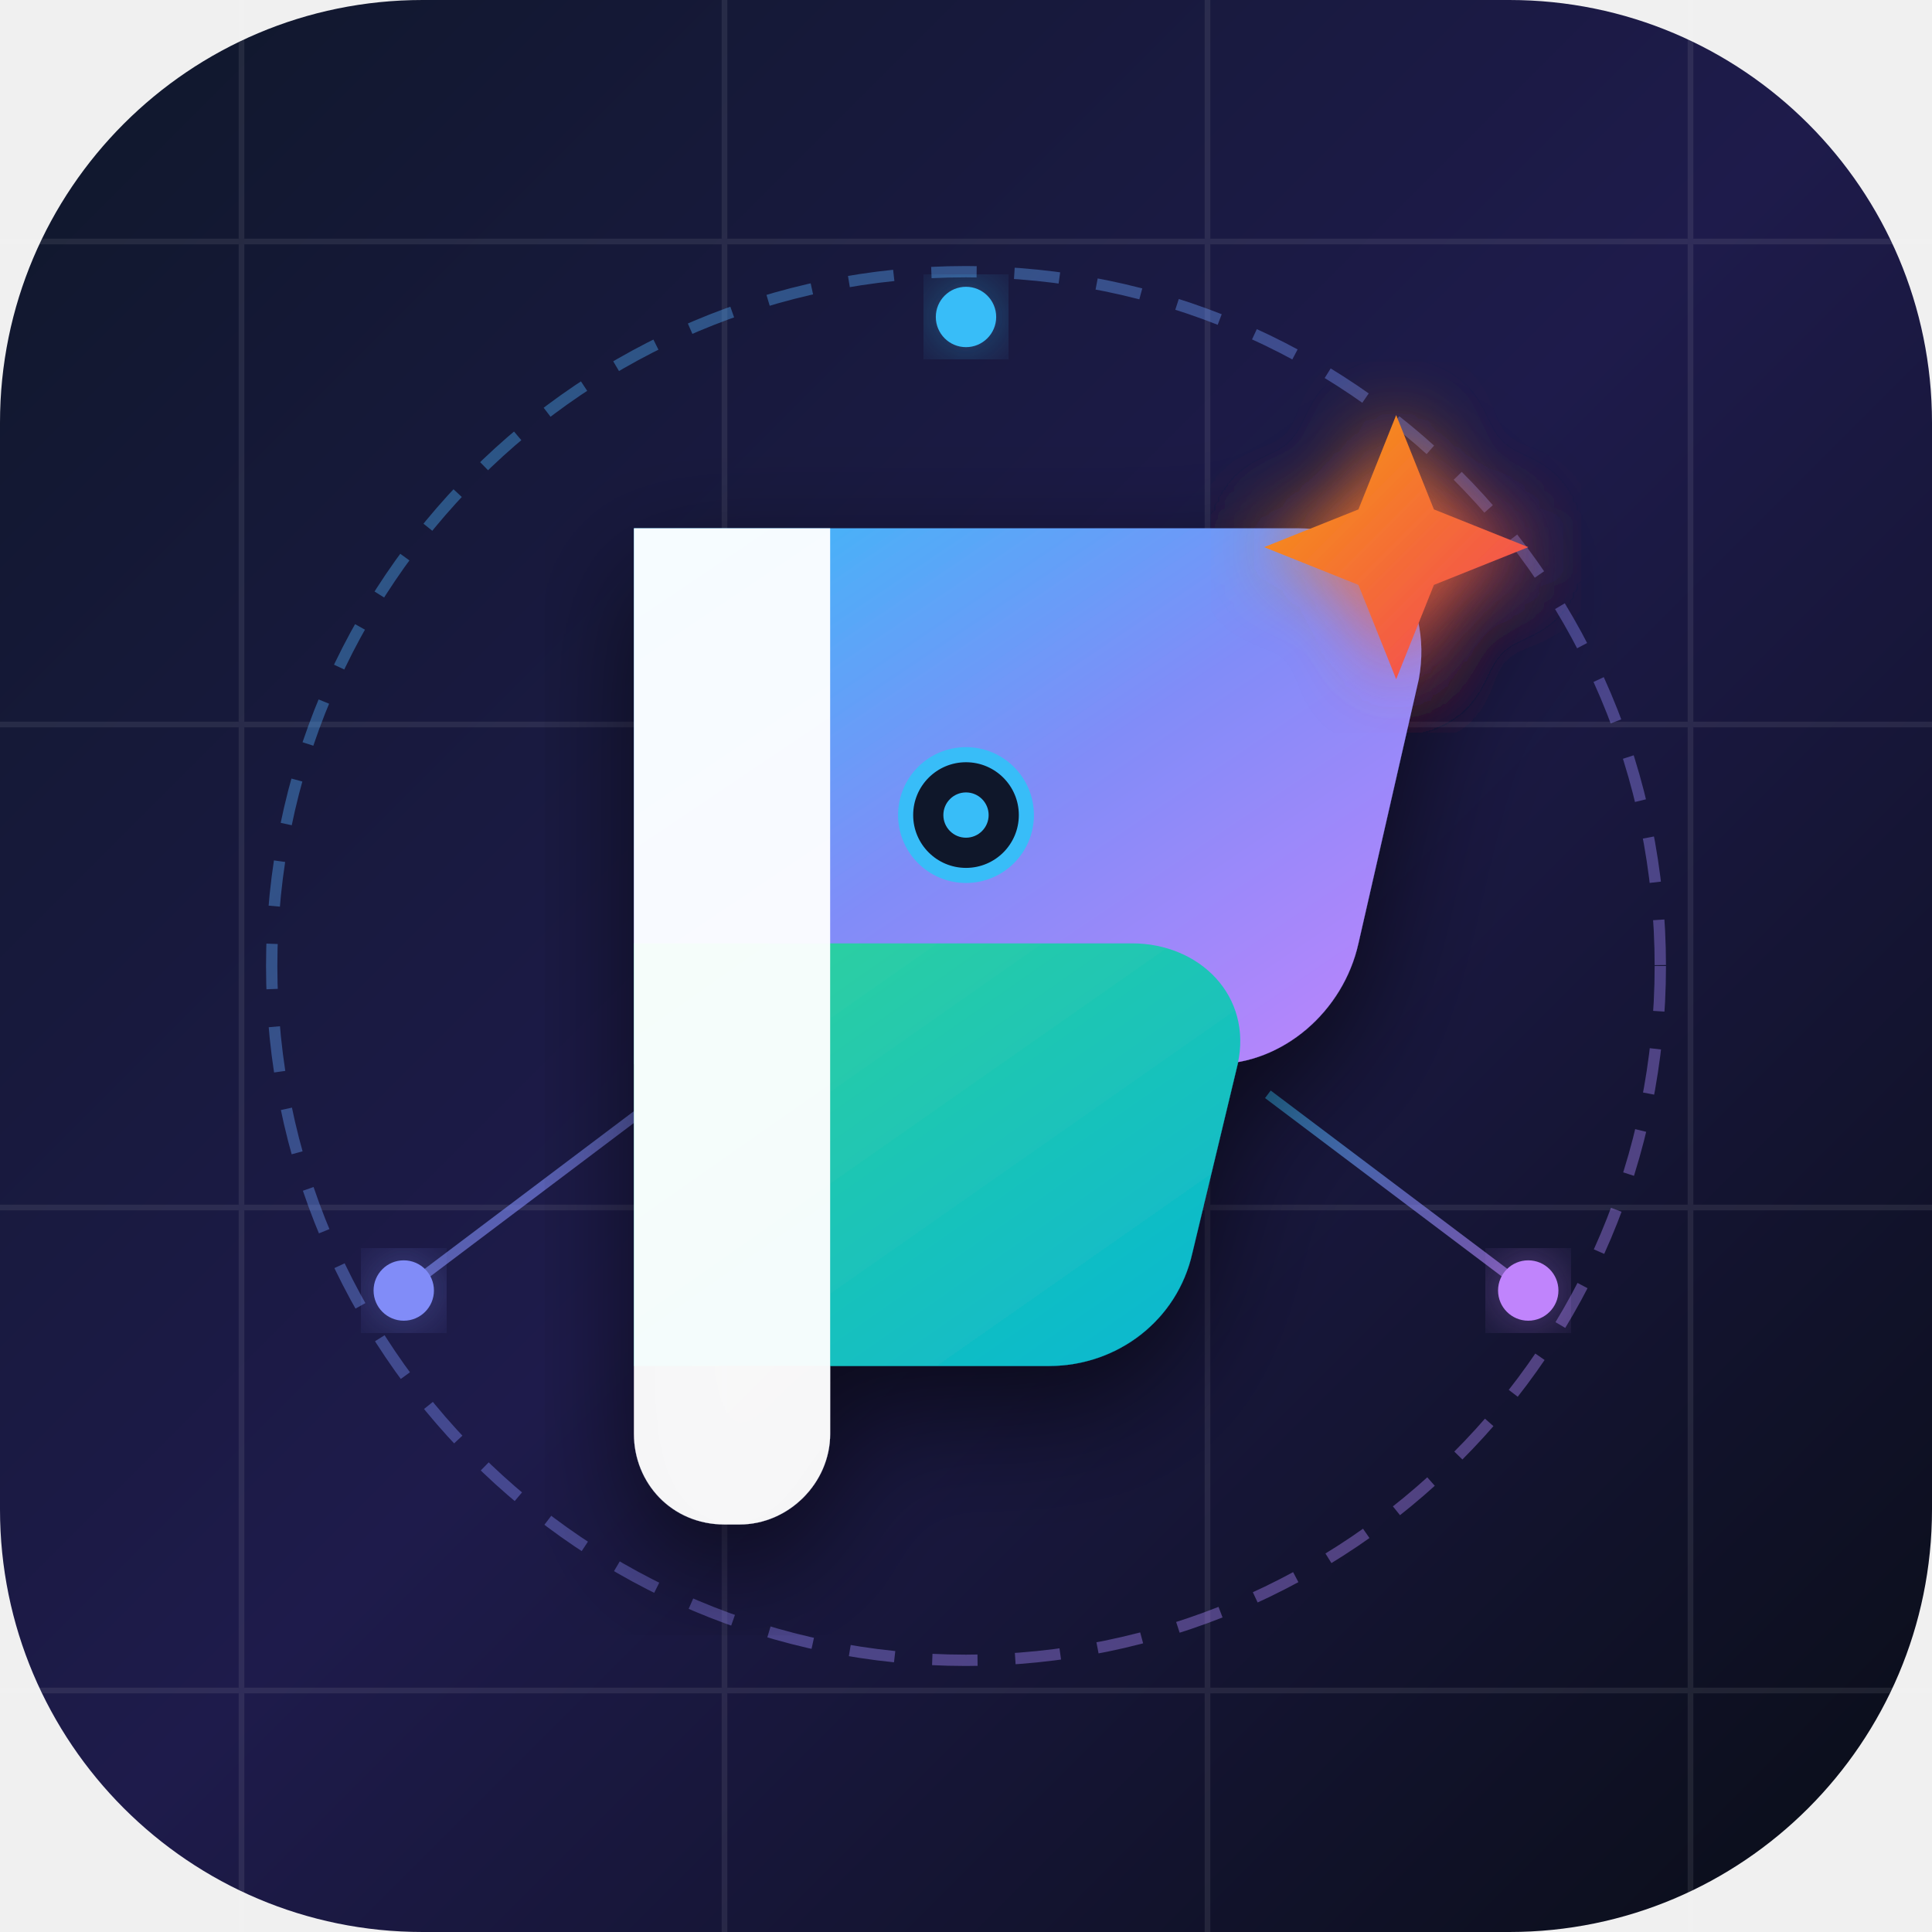
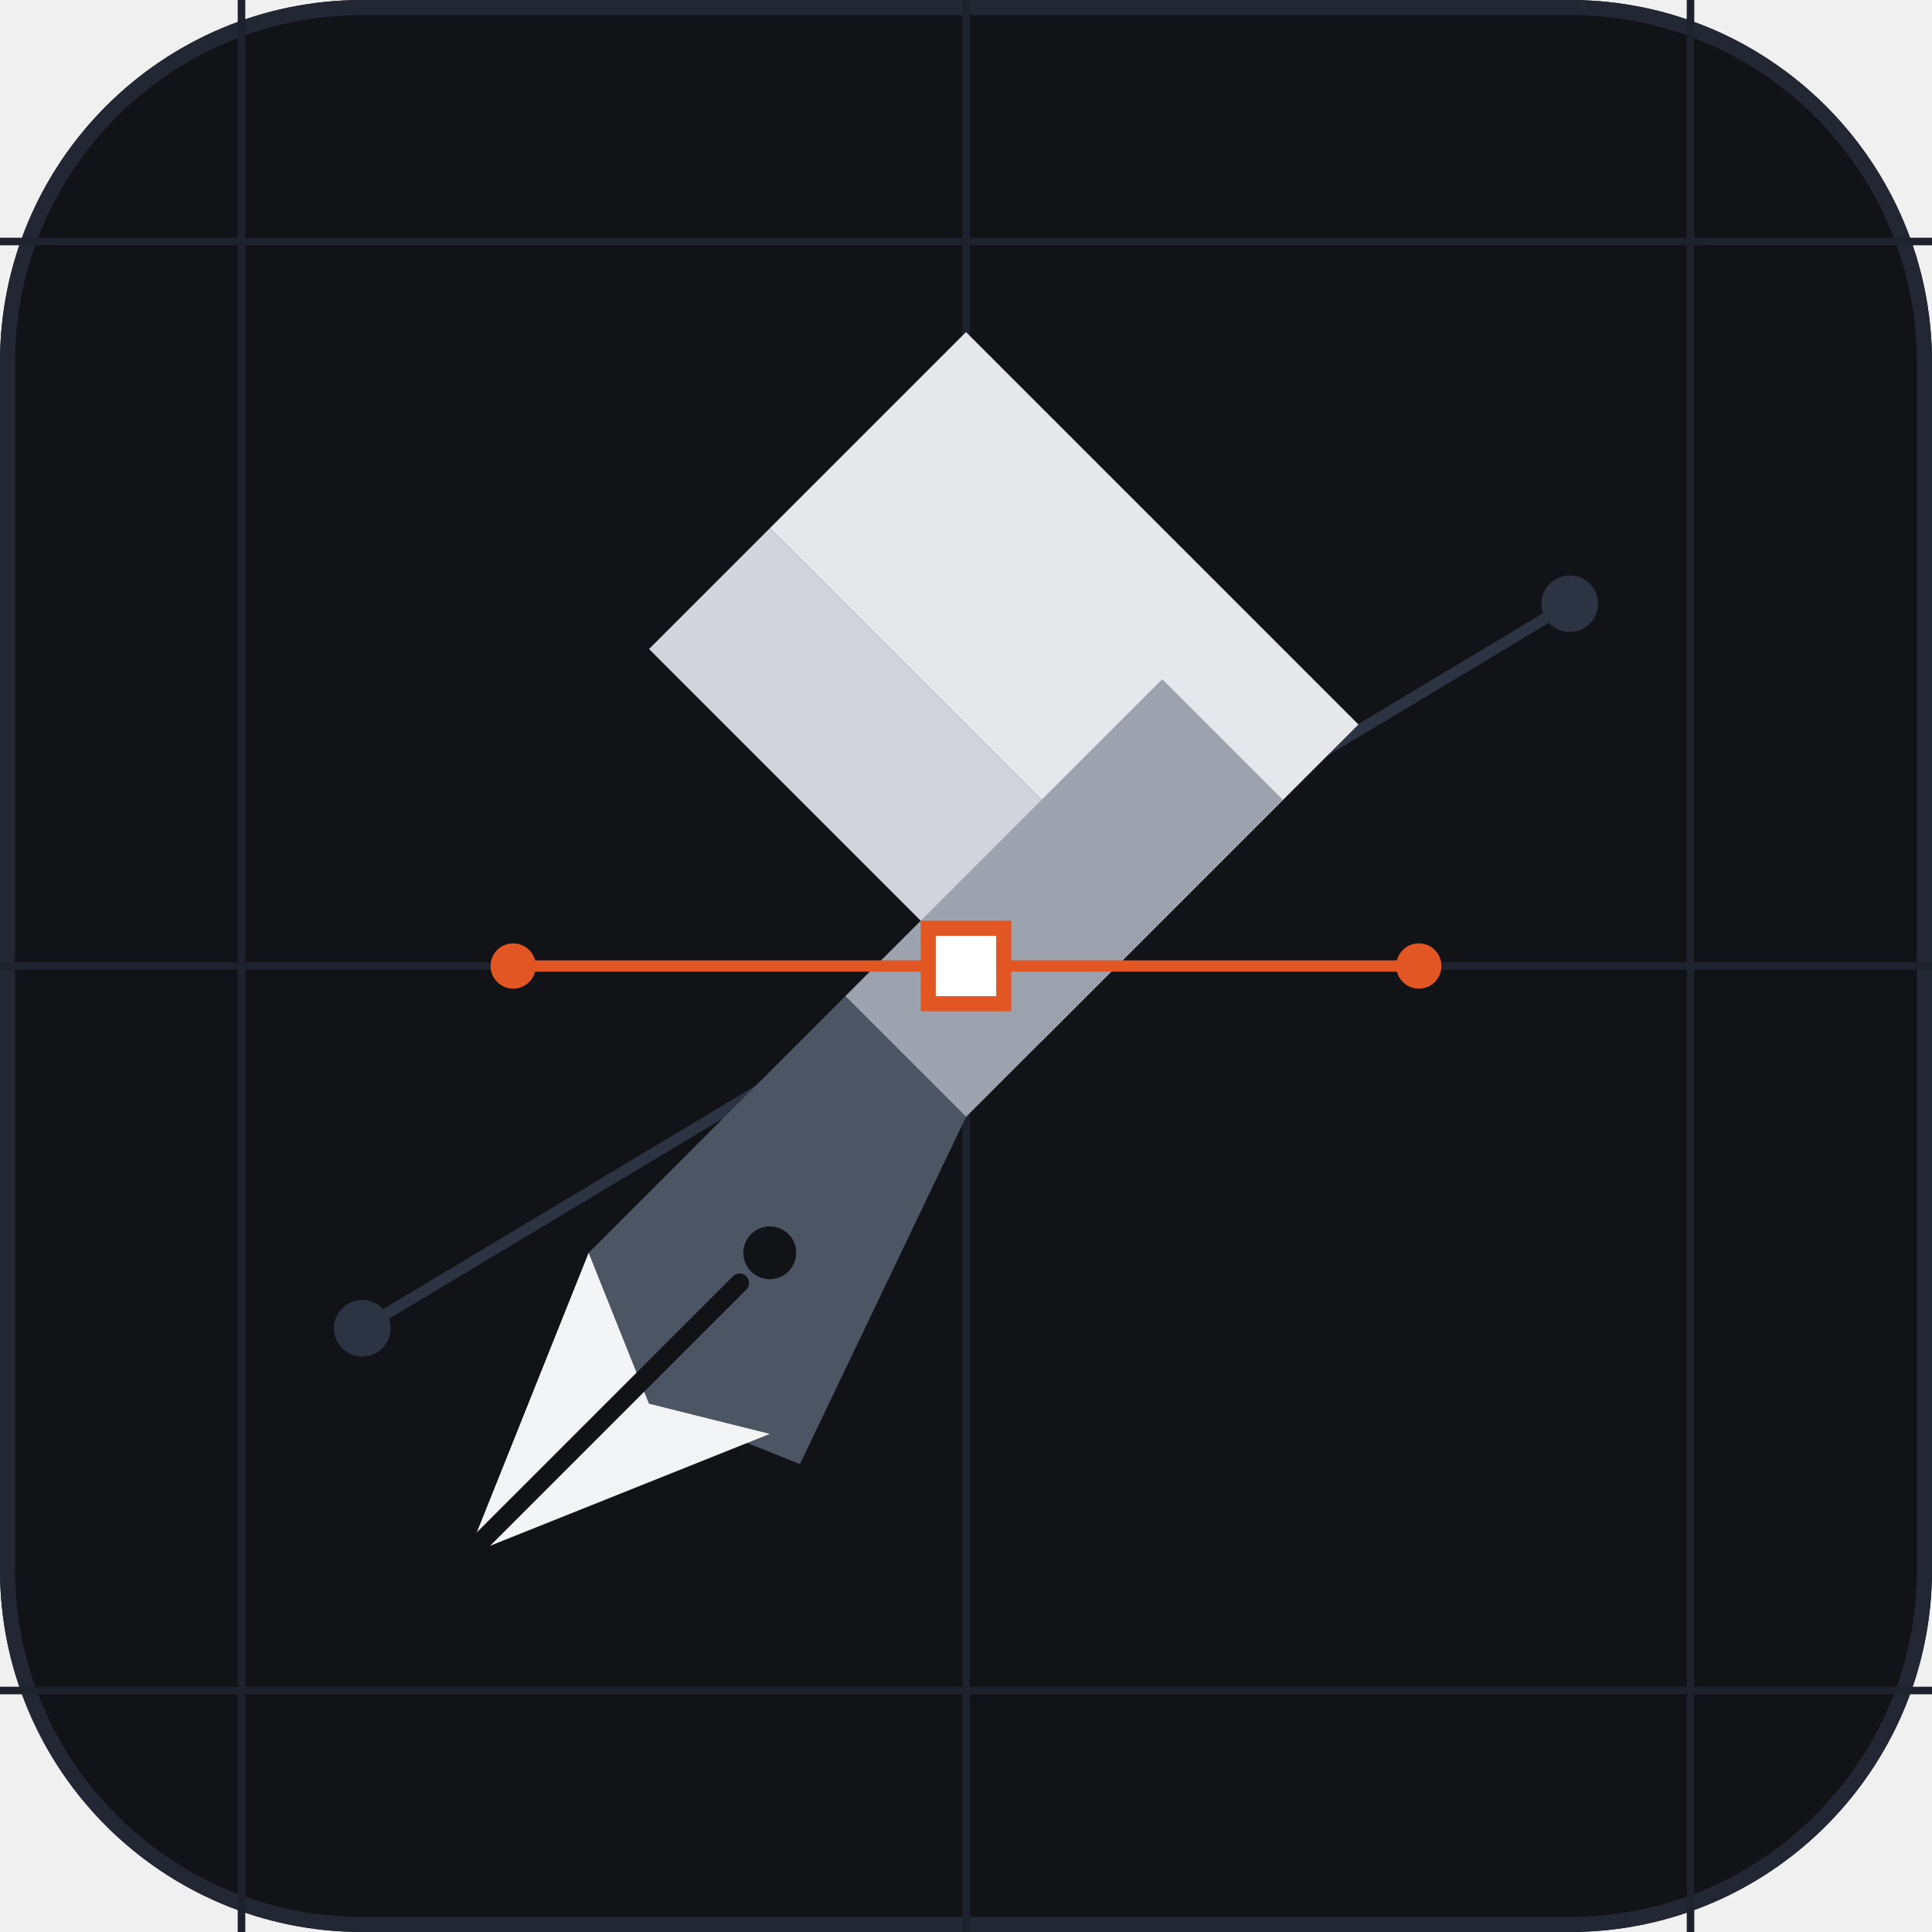
- <svg xmlns="http://www.w3.org/2000/svg" viewBox="0 0 512 512" width="100%" height="100%">
-   <defs>
-     <linearGradient id="bg-grad" x1="0%" y1="0%" x2="100%" y2="100%">
-       <stop offset="0%" stop-color="#0F172A" />
-       <stop offset="50%" stop-color="#1E1B4B" />
-       <stop offset="100%" stop-color="#090D16" />
-     </linearGradient>
-     <linearGradient id="cyan-violet" x1="0%" y1="0%" x2="100%" y2="100%">
-       <stop offset="0%" stop-color="#38BDF8" />
-       <stop offset="50%" stop-color="#818CF8" />
-       <stop offset="100%" stop-color="#C084FC" />
-     </linearGradient>
-     <linearGradient id="emerald-cyan" x1="0%" y1="0%" x2="100%" y2="100%">
-       <stop offset="0%" stop-color="#34D399" />
-       <stop offset="100%" stop-color="#06B6D4" />
-     </linearGradient>
-     <linearGradient id="amber-rose" x1="0%" y1="0%" x2="100%" y2="100%">
-       <stop offset="0%" stop-color="#F59E0B" />
-       <stop offset="100%" stop-color="#F43F5E" />
-     </linearGradient>
-     <filter id="neon-glow" x="-20%" y="-20%" width="140%" height="140%">
-       <feGaussianBlur stdDeviation="10" result="blur" />
-       <feMerge>
-         <feMergeNode in="blur" />
-         <feMergeNode in="SourceGraphic" />
-       </feMerge>
-     </filter>
-     <filter id="subtle-shadow" x="-10%" y="-10%" width="120%" height="120%">
-       <feDropShadow dx="0" dy="12" stdDeviation="16" flood-color="#000000" flood-opacity="0.6" />
-     </filter>
-   </defs>
-   <rect width="512" height="512" rx="112" fill="url(#bg-grad)" />
-   <g opacity="0.08" stroke="#FFFFFF" stroke-width="1.5">
-     <line x1="64" y1="0" x2="64" y2="512" />
-     <line x1="192" y1="0" x2="192" y2="512" />
-     <line x1="320" y1="0" x2="320" y2="512" />
-     <line x1="448" y1="0" x2="448" y2="512" />
-     <line x1="0" y1="64" x2="512" y2="64" />
-     <line x1="0" y1="192" x2="512" y2="192" />
-     <line x1="0" y1="320" x2="512" y2="320" />
-     <line x1="0" y1="448" x2="512" y2="448" />
+ <svg xmlns="http://www.w3.org/2000/svg" viewBox="0 0 256 256" width="100%" height="100%">
+   <rect width="256" height="256" rx="48" fill="#111317" />
+   <rect width="254" height="254" x="1" y="1" rx="47" fill="none" stroke="#222733" stroke-width="2" />
+   <g stroke="#1D222C" stroke-width="1">
+     <line x1="32" y1="0" x2="32" y2="256" />
+     <line x1="128" y1="0" x2="128" y2="256" />
+     <line x1="224" y1="0" x2="224" y2="256" />
+     <line x1="0" y1="32" x2="256" y2="32" />
+     <line x1="0" y1="128" x2="256" y2="128" />
+     <line x1="0" y1="224" x2="256" y2="224" />
  </g>
-   <circle cx="256" cy="256" r="184" fill="none" stroke="url(#cyan-violet)" stroke-width="3" stroke-dasharray="12 10" opacity="0.4" />
-   <g stroke="url(#cyan-violet)" stroke-width="2.5" opacity="0.6">
-     <line x1="256" y1="84" x2="256" y2="160" />
-     <line x1="107" y1="342" x2="176" y2="290" />
-     <line x1="405" y1="342" x2="336" y2="290" />
+   <g stroke="#2C3342" stroke-width="1.5">
+     <line x1="48" y1="176" x2="208" y2="80" />
+     <circle cx="48" cy="176" r="3" fill="#2C3342" />
+     <circle cx="208" cy="80" r="3" fill="#2C3342" />
  </g>
-   <circle cx="256" cy="84" r="8" fill="#38BDF8" filter="url(#neon-glow)" />
-   <circle cx="107" cy="342" r="8" fill="#818CF8" filter="url(#neon-glow)" />
-   <circle cx="405" cy="342" r="8" fill="#C084FC" filter="url(#neon-glow)" />
-   <g filter="url(#subtle-shadow)">
-     <path d="M168 140 H344 C366 140 380 158 376 180 L360 250 C356 268 340 282 322 282 H168 Z" fill="url(#cyan-violet)" />
-     <path d="M168 250 H300 C318 250 332 264 328 282 L316 332 C312 350 296 362 278 362 H168 Z" fill="url(#emerald-cyan)" />
-     <path d="M168 140 H220 V380 C220 393 209 404 196 404 H192 C178 404 168 393 168 380 Z" fill="#FFFFFF" opacity="0.95" />
-     <path d="M370 110 L380 135 L405 145 L380 155 L370 180 L360 155 L335 145 L360 135 Z" fill="url(#amber-rose)" filter="url(#neon-glow)" />
+   <g fill="none" stroke-linejoin="round">
+     <path d="M128 44 L180 96 L154 122 L102 70 Z" fill="#E5E7EB" />
+     <path d="M102 70 L154 122 L138 138 L86 86 Z" fill="#D1D5DB" />
+     <path d="M128 148 L170 106 L154 90 L112 132 Z" fill="#9CA3AF" />
+     <path d="M128 148 L112 132 L78 166 L86 186 L106 194 Z" fill="#4B5563" />
+     <polygon points="78,166 62,206 102,190 86,186" fill="#F3F4F6" />
+     <line x1="62" y1="206" x2="98" y2="170" stroke="#111317" stroke-width="2.5" stroke-linecap="round" />
+     <circle cx="102" cy="166" r="3.5" fill="#111317" />
  </g>
-   <circle cx="256" cy="216" r="16" fill="#0F172A" stroke="#38BDF8" stroke-width="4" />
-   <circle cx="256" cy="216" r="6" fill="#38BDF8" />
+   <g>
+     <line x1="128" y1="128" x2="188" y2="128" stroke="#E25624" stroke-width="1.5" />
+     <line x1="128" y1="128" x2="68" y2="128" stroke="#E25624" stroke-width="1.5" />
+     <circle cx="68" cy="128" r="3" fill="#E25624" />
+     <circle cx="188" cy="128" r="3" fill="#E25624" />
+     <rect x="122" y="122" width="12" height="12" fill="#E25624" />
+     <rect x="124" y="124" width="8" height="8" fill="#FFFFFF" />
+   </g>
</svg>
